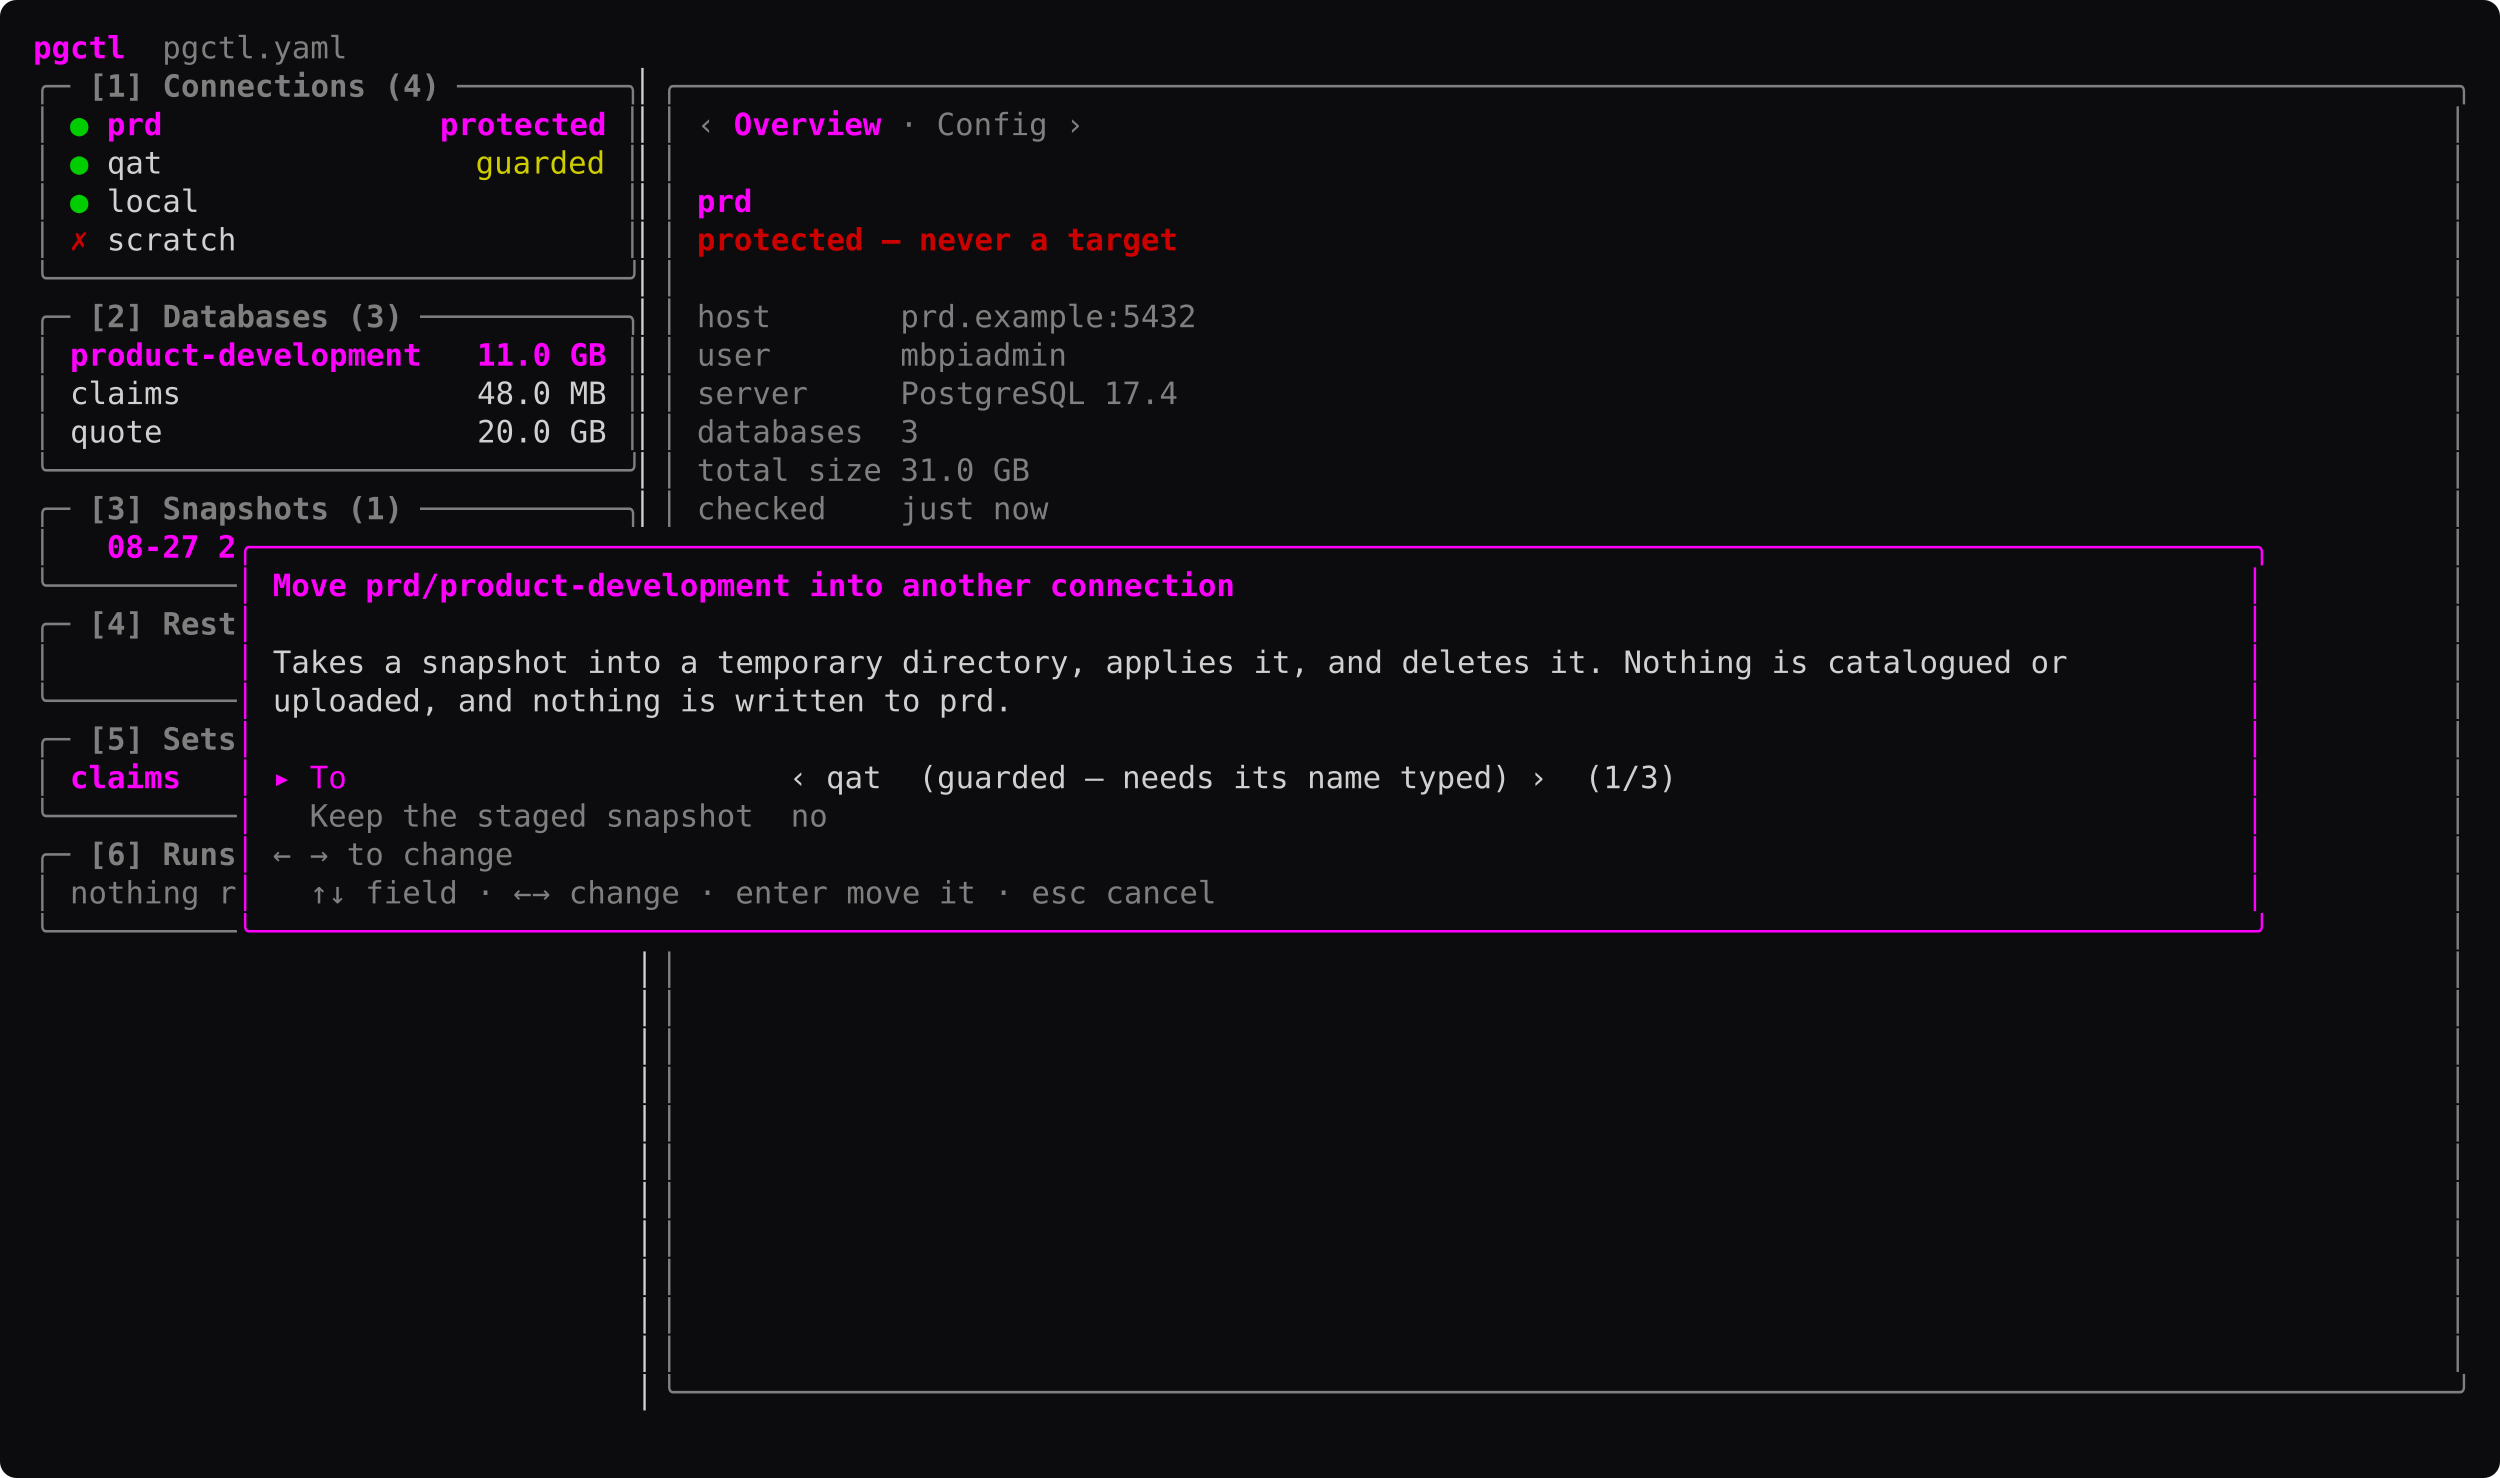
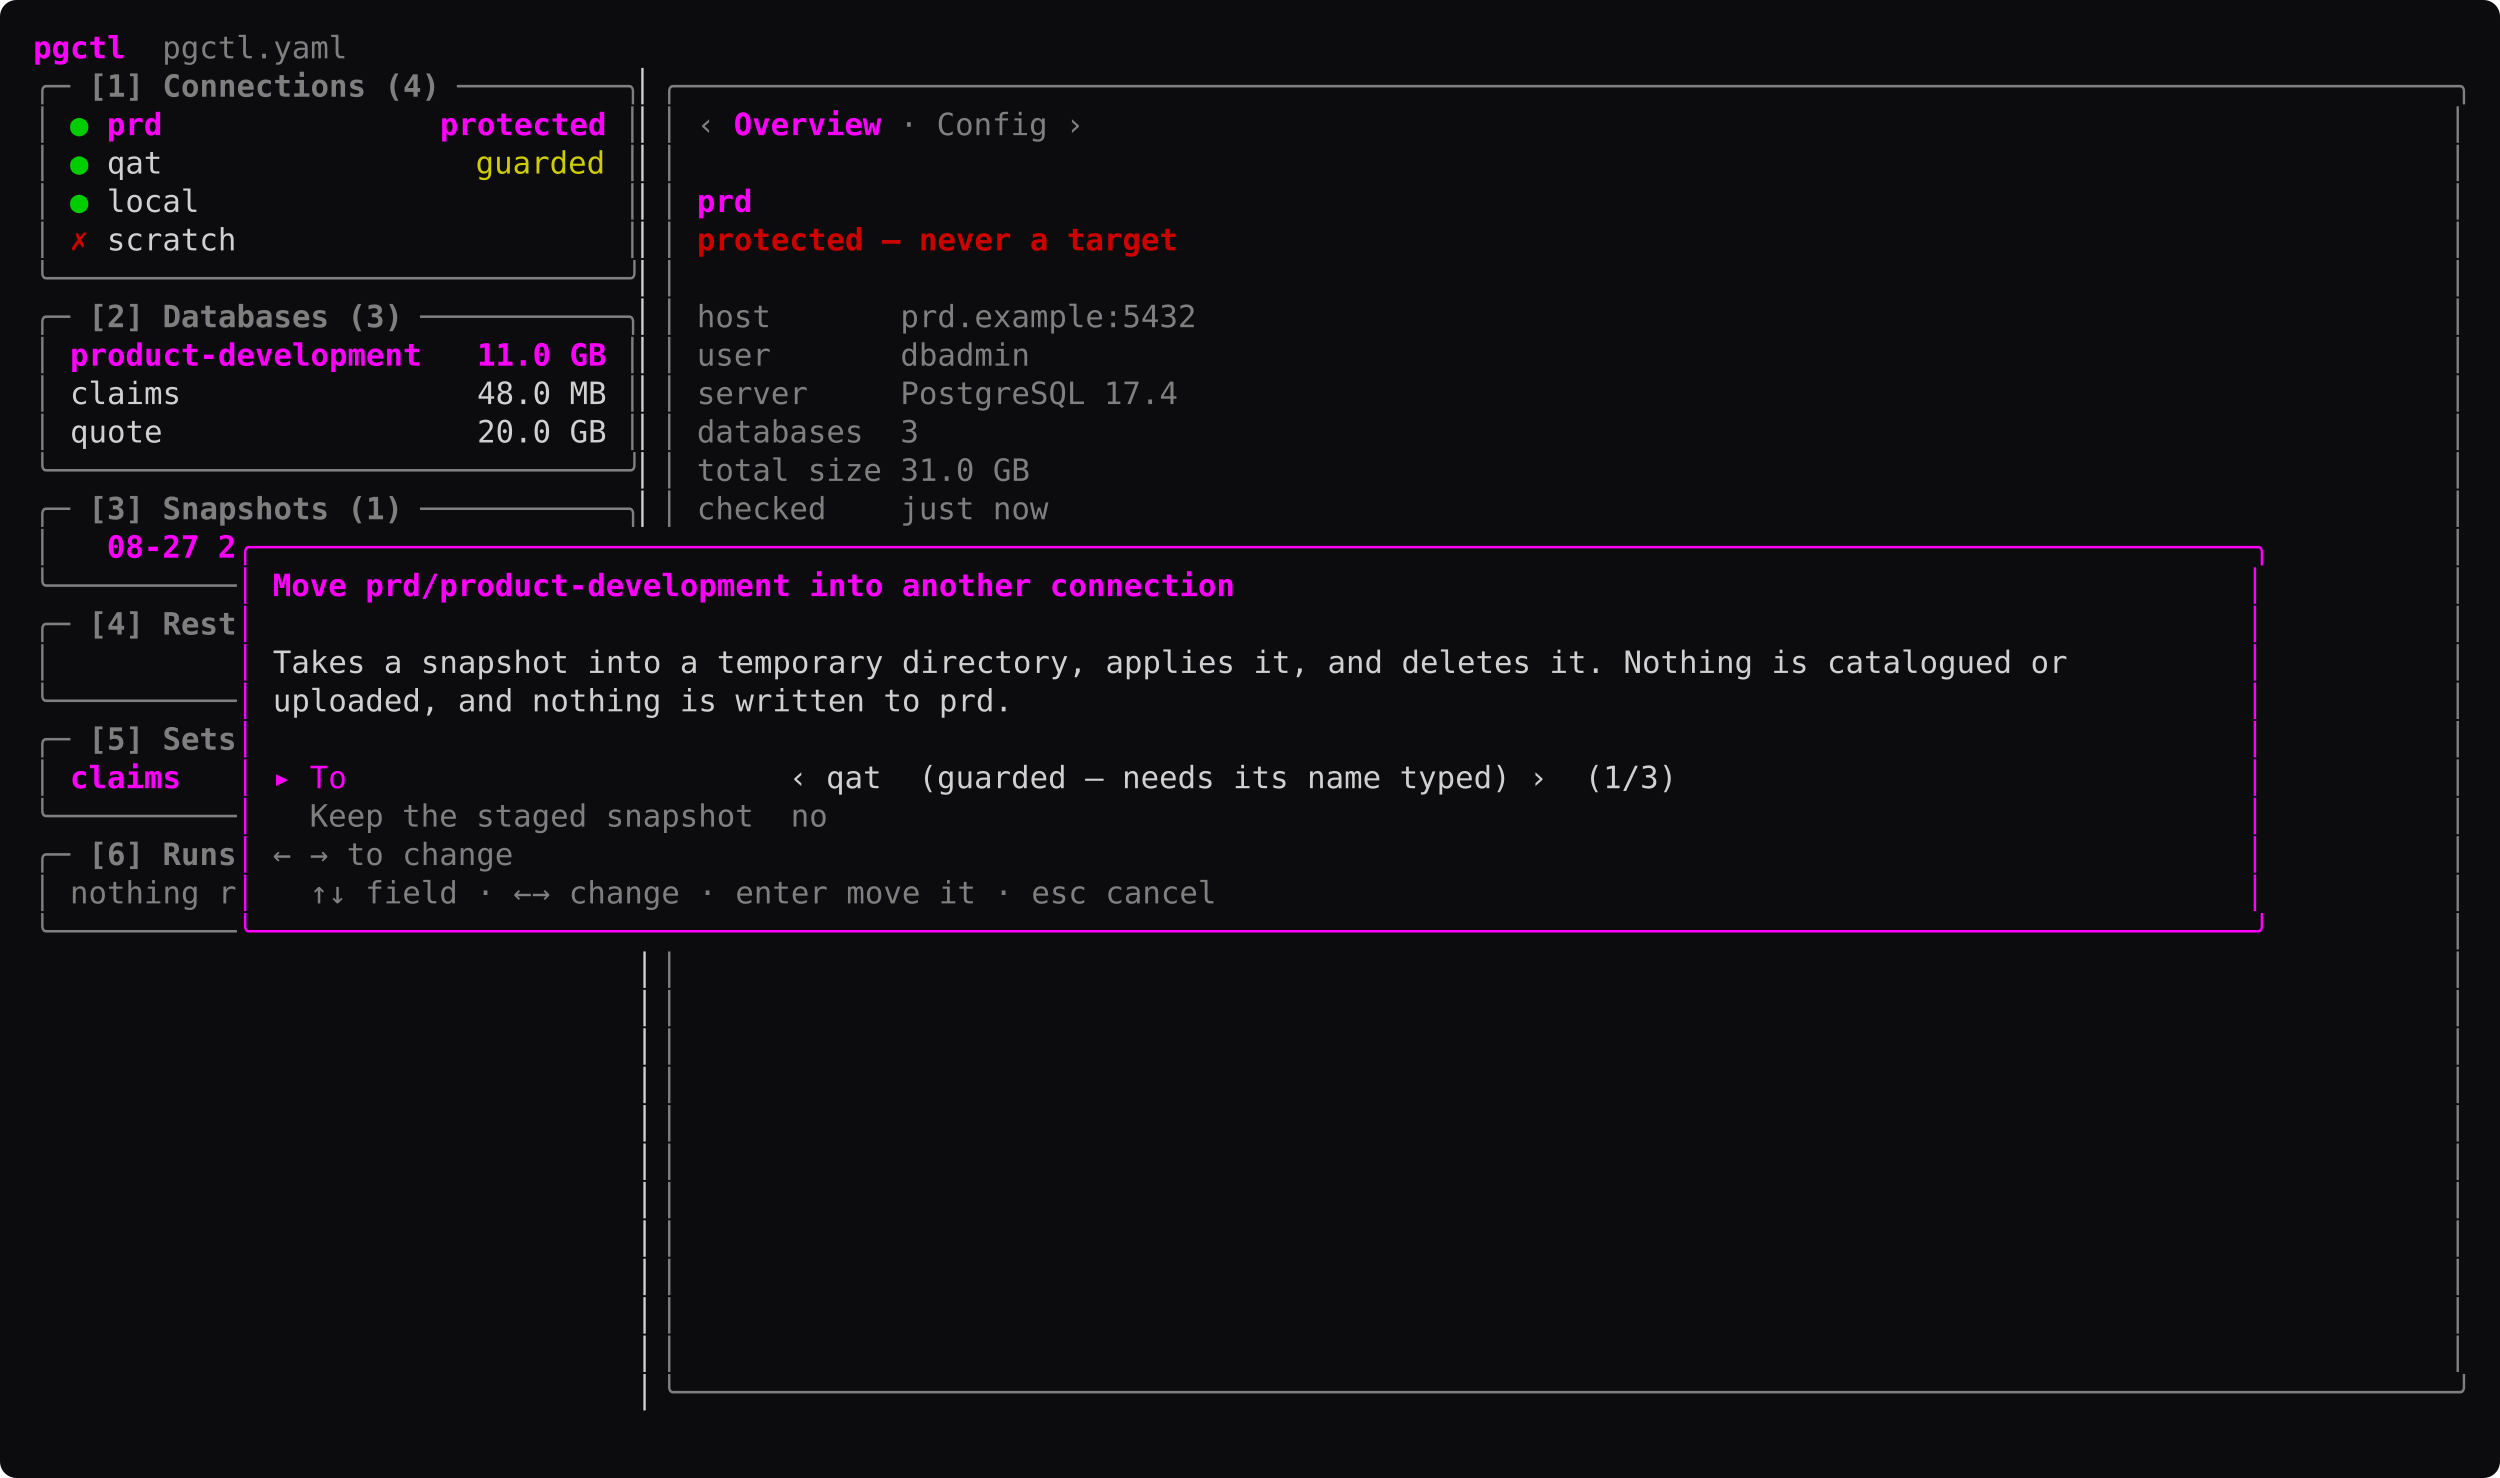
<svg xmlns="http://www.w3.org/2000/svg" width="1057.6" height="625.25" viewBox="0 0 1057.6 625.25" font-family="ui-monospace, 'SF Mono', SFMono-Regular, Menlo, Consolas, 'DejaVu Sans Mono', monospace" font-size="13" role="img">
  <rect width="1057.6" height="625.25" rx="7" fill="#0c0c0e" />
  <text x="14" y="24.68" textLength="39" lengthAdjust="spacing" fill="#ff00ff" font-weight="600" xml:space="preserve">pgctl</text>
  <text x="53" y="24.68" textLength="93.6" lengthAdjust="spacing" fill="#7f7f7f" xml:space="preserve">  pgctl.yaml</text>
  <text x="14" y="40.92" textLength="15.6" lengthAdjust="spacing" fill="#7f7f7f" xml:space="preserve">╭─</text>
  <text x="29.6" y="40.92" textLength="156" lengthAdjust="spacing" fill="#7f7f7f" font-weight="600" xml:space="preserve"> [1] Connections (4)</text>
  <text x="193.4" y="40.92" textLength="78" lengthAdjust="spacing" fill="#7f7f7f" xml:space="preserve">─────────╮</text>
  <text x="271.4" y="40.92" textLength="7.8" lengthAdjust="spacing" fill="#d0d0d0" xml:space="preserve">▏</text>
  <text x="279.2" y="40.92" textLength="764.4" lengthAdjust="spacing" fill="#7f7f7f" xml:space="preserve">╭────────────────────────────────────────────────────────────────────────────────────────────────╮</text>
  <text x="14" y="57.17" textLength="7.8" lengthAdjust="spacing" fill="#7f7f7f" xml:space="preserve">│</text>
  <text x="29.6" y="57.17" textLength="7.8" lengthAdjust="spacing" fill="#00cd00" xml:space="preserve">●</text>
  <text x="45.2" y="57.17" textLength="210.6" lengthAdjust="spacing" fill="#ff00ff" font-weight="600" xml:space="preserve">prd               protected</text>
  <text x="263.6" y="57.17" textLength="7.8" lengthAdjust="spacing" fill="#7f7f7f" xml:space="preserve">│</text>
  <text x="271.4" y="57.17" textLength="7.8" lengthAdjust="spacing" fill="#d0d0d0" xml:space="preserve">▏</text>
  <text x="279.2" y="57.17" textLength="7.8" lengthAdjust="spacing" fill="#7f7f7f" xml:space="preserve">│</text>
  <text x="294.8" y="57.17" textLength="7.8" lengthAdjust="spacing" fill="#7f7f7f" xml:space="preserve">‹</text>
  <text x="310.4" y="57.17" textLength="7.8" lengthAdjust="spacing" fill="#ff00ff" font-weight="600" xml:space="preserve">O</text>
  <text x="318.2" y="57.17" textLength="7.8" lengthAdjust="spacing" fill="#ff00ff" font-weight="600" xml:space="preserve">v</text>
  <text x="326" y="57.17" textLength="7.8" lengthAdjust="spacing" fill="#ff00ff" font-weight="600" xml:space="preserve">e</text>
  <text x="333.8" y="57.17" textLength="7.8" lengthAdjust="spacing" fill="#ff00ff" font-weight="600" xml:space="preserve">r</text>
  <text x="341.6" y="57.17" textLength="7.8" lengthAdjust="spacing" fill="#ff00ff" font-weight="600" xml:space="preserve">v</text>
  <text x="349.4" y="57.17" textLength="7.8" lengthAdjust="spacing" fill="#ff00ff" font-weight="600" xml:space="preserve">i</text>
  <text x="357.2" y="57.17" textLength="7.8" lengthAdjust="spacing" fill="#ff00ff" font-weight="600" xml:space="preserve">e</text>
  <text x="365" y="57.17" textLength="7.8" lengthAdjust="spacing" fill="#ff00ff" font-weight="600" xml:space="preserve">w</text>
  <text x="380.6" y="57.17" textLength="7.8" lengthAdjust="spacing" fill="#7f7f7f" xml:space="preserve">·</text>
  <text x="388.4" y="57.17" textLength="54.6" lengthAdjust="spacing" fill="#7f7f7f" xml:space="preserve"> Config</text>
  <text x="450.8" y="57.17" textLength="7.8" lengthAdjust="spacing" fill="#7f7f7f" xml:space="preserve">›</text>
  <text x="1035.8" y="57.17" textLength="7.8" lengthAdjust="spacing" fill="#7f7f7f" xml:space="preserve">│</text>
  <text x="14" y="73.42" textLength="7.8" lengthAdjust="spacing" fill="#7f7f7f" xml:space="preserve">│</text>
  <text x="29.6" y="73.42" textLength="7.8" lengthAdjust="spacing" fill="#00cd00" xml:space="preserve">●</text>
  <text x="45.2" y="73.42" textLength="23.4" lengthAdjust="spacing" fill="#d0d0d0" xml:space="preserve">qat</text>
  <text x="201.2" y="73.42" textLength="54.6" lengthAdjust="spacing" fill="#cdcd00" xml:space="preserve">guarded</text>
  <text x="263.6" y="73.42" textLength="7.8" lengthAdjust="spacing" fill="#7f7f7f" xml:space="preserve">│</text>
  <text x="271.4" y="73.42" textLength="7.8" lengthAdjust="spacing" fill="#d0d0d0" xml:space="preserve">▏</text>
  <text x="279.2" y="73.42" textLength="7.8" lengthAdjust="spacing" fill="#7f7f7f" xml:space="preserve">│</text>
  <text x="1035.8" y="73.42" textLength="7.8" lengthAdjust="spacing" fill="#7f7f7f" xml:space="preserve">│</text>
  <text x="14" y="89.67" textLength="7.8" lengthAdjust="spacing" fill="#7f7f7f" xml:space="preserve">│</text>
  <text x="29.6" y="89.67" textLength="7.8" lengthAdjust="spacing" fill="#00cd00" xml:space="preserve">●</text>
  <text x="45.2" y="89.67" textLength="39" lengthAdjust="spacing" fill="#d0d0d0" xml:space="preserve">local</text>
  <text x="263.6" y="89.67" textLength="7.8" lengthAdjust="spacing" fill="#7f7f7f" xml:space="preserve">│</text>
  <text x="271.4" y="89.67" textLength="7.8" lengthAdjust="spacing" fill="#d0d0d0" xml:space="preserve">▏</text>
  <text x="279.2" y="89.67" textLength="7.8" lengthAdjust="spacing" fill="#7f7f7f" xml:space="preserve">│</text>
  <text x="294.8" y="89.67" textLength="23.4" lengthAdjust="spacing" fill="#ff00ff" font-weight="600" xml:space="preserve">prd</text>
  <text x="1035.8" y="89.67" textLength="7.8" lengthAdjust="spacing" fill="#7f7f7f" xml:space="preserve">│</text>
  <text x="14" y="105.92" textLength="7.8" lengthAdjust="spacing" fill="#7f7f7f" xml:space="preserve">│</text>
  <text x="29.6" y="105.92" textLength="7.8" lengthAdjust="spacing" fill="#cd0000" font-weight="600" xml:space="preserve">✗</text>
  <text x="45.2" y="105.92" textLength="54.6" lengthAdjust="spacing" fill="#d0d0d0" xml:space="preserve">scratch</text>
  <text x="263.6" y="105.92" textLength="7.8" lengthAdjust="spacing" fill="#7f7f7f" xml:space="preserve">│</text>
  <text x="271.4" y="105.92" textLength="7.8" lengthAdjust="spacing" fill="#d0d0d0" xml:space="preserve">▏</text>
  <text x="279.2" y="105.92" textLength="7.8" lengthAdjust="spacing" fill="#7f7f7f" xml:space="preserve">│</text>
  <text x="294.8" y="105.92" textLength="202.8" lengthAdjust="spacing" fill="#cd0000" font-weight="600" xml:space="preserve">protected — never a target</text>
  <text x="1035.8" y="105.92" textLength="7.8" lengthAdjust="spacing" fill="#7f7f7f" xml:space="preserve">│</text>
  <text x="14" y="122.17" textLength="257.4" lengthAdjust="spacing" fill="#7f7f7f" xml:space="preserve">╰───────────────────────────────╯</text>
  <text x="271.4" y="122.17" textLength="7.8" lengthAdjust="spacing" fill="#d0d0d0" xml:space="preserve">▏</text>
  <text x="279.2" y="122.17" textLength="7.8" lengthAdjust="spacing" fill="#7f7f7f" xml:space="preserve">│</text>
  <text x="1035.8" y="122.17" textLength="7.8" lengthAdjust="spacing" fill="#7f7f7f" xml:space="preserve">│</text>
  <text x="14" y="138.43" textLength="15.6" lengthAdjust="spacing" fill="#7f7f7f" xml:space="preserve">╭─</text>
  <text x="29.6" y="138.43" textLength="140.4" lengthAdjust="spacing" fill="#7f7f7f" font-weight="600" xml:space="preserve"> [2] Databases (3)</text>
  <text x="177.8" y="138.43" textLength="93.6" lengthAdjust="spacing" fill="#7f7f7f" xml:space="preserve">───────────╮</text>
  <text x="271.4" y="138.43" textLength="7.8" lengthAdjust="spacing" fill="#d0d0d0" xml:space="preserve">▏</text>
  <text x="279.2" y="138.43" textLength="7.8" lengthAdjust="spacing" fill="#7f7f7f" xml:space="preserve">│</text>
  <text x="294.8" y="138.43" textLength="210.6" lengthAdjust="spacing" fill="#7f7f7f" xml:space="preserve">host       prd.example:5432</text>
  <text x="1035.8" y="138.43" textLength="7.8" lengthAdjust="spacing" fill="#7f7f7f" xml:space="preserve">│</text>
  <text x="14" y="154.68" textLength="7.8" lengthAdjust="spacing" fill="#7f7f7f" xml:space="preserve">│</text>
  <text x="29.6" y="154.68" textLength="226.2" lengthAdjust="spacing" fill="#ff00ff" font-weight="600" xml:space="preserve">product-development   11.0 GB</text>
  <text x="263.6" y="154.68" textLength="7.8" lengthAdjust="spacing" fill="#7f7f7f" xml:space="preserve">│</text>
  <text x="271.4" y="154.68" textLength="7.8" lengthAdjust="spacing" fill="#d0d0d0" xml:space="preserve">▏</text>
  <text x="279.2" y="154.68" textLength="7.8" lengthAdjust="spacing" fill="#7f7f7f" xml:space="preserve">│</text>
-   <text x="294.8" y="154.68" textLength="156" lengthAdjust="spacing" fill="#7f7f7f" xml:space="preserve">user       mbpiadmin</text>
+   <text x="294.8" y="154.68" textLength="140.4" lengthAdjust="spacing" fill="#7f7f7f" xml:space="preserve">user       dbadmin</text>
  <text x="1035.8" y="154.68" textLength="7.8" lengthAdjust="spacing" fill="#7f7f7f" xml:space="preserve">│</text>
  <text x="14" y="170.93" textLength="7.8" lengthAdjust="spacing" fill="#7f7f7f" xml:space="preserve">│</text>
  <text x="21.8" y="170.93" textLength="234" lengthAdjust="spacing" fill="#d0d0d0" xml:space="preserve"> claims                48.0 MB</text>
  <text x="263.6" y="170.93" textLength="7.8" lengthAdjust="spacing" fill="#7f7f7f" xml:space="preserve">│</text>
  <text x="271.4" y="170.93" textLength="7.8" lengthAdjust="spacing" fill="#d0d0d0" xml:space="preserve">▏</text>
  <text x="279.2" y="170.93" textLength="7.8" lengthAdjust="spacing" fill="#7f7f7f" xml:space="preserve">│</text>
  <text x="294.8" y="170.93" textLength="202.8" lengthAdjust="spacing" fill="#7f7f7f" xml:space="preserve">server     PostgreSQL 17.4</text>
  <text x="1035.8" y="170.93" textLength="7.8" lengthAdjust="spacing" fill="#7f7f7f" xml:space="preserve">│</text>
  <text x="14" y="187.18" textLength="7.8" lengthAdjust="spacing" fill="#7f7f7f" xml:space="preserve">│</text>
  <text x="21.8" y="187.18" textLength="234" lengthAdjust="spacing" fill="#d0d0d0" xml:space="preserve"> quote                 20.0 GB</text>
  <text x="263.6" y="187.18" textLength="7.8" lengthAdjust="spacing" fill="#7f7f7f" xml:space="preserve">│</text>
  <text x="271.4" y="187.18" textLength="7.8" lengthAdjust="spacing" fill="#d0d0d0" xml:space="preserve">▏</text>
  <text x="279.2" y="187.18" textLength="7.8" lengthAdjust="spacing" fill="#7f7f7f" xml:space="preserve">│</text>
  <text x="294.8" y="187.18" textLength="93.6" lengthAdjust="spacing" fill="#7f7f7f" xml:space="preserve">databases  3</text>
  <text x="1035.8" y="187.18" textLength="7.8" lengthAdjust="spacing" fill="#7f7f7f" xml:space="preserve">│</text>
  <text x="14" y="203.43" textLength="257.4" lengthAdjust="spacing" fill="#7f7f7f" xml:space="preserve">╰───────────────────────────────╯</text>
  <text x="271.4" y="203.43" textLength="7.8" lengthAdjust="spacing" fill="#d0d0d0" xml:space="preserve">▏</text>
  <text x="279.2" y="203.43" textLength="7.8" lengthAdjust="spacing" fill="#7f7f7f" xml:space="preserve">│</text>
  <text x="294.8" y="203.43" textLength="140.4" lengthAdjust="spacing" fill="#7f7f7f" xml:space="preserve">total size 31.0 GB</text>
  <text x="1035.8" y="203.43" textLength="7.8" lengthAdjust="spacing" fill="#7f7f7f" xml:space="preserve">│</text>
  <text x="14" y="219.68" textLength="15.6" lengthAdjust="spacing" fill="#7f7f7f" xml:space="preserve">╭─</text>
  <text x="29.6" y="219.68" textLength="140.4" lengthAdjust="spacing" fill="#7f7f7f" font-weight="600" xml:space="preserve"> [3] Snapshots (1)</text>
  <text x="177.8" y="219.68" textLength="93.6" lengthAdjust="spacing" fill="#7f7f7f" xml:space="preserve">───────────╮</text>
  <text x="271.4" y="219.68" textLength="7.8" lengthAdjust="spacing" fill="#d0d0d0" xml:space="preserve">▏</text>
  <text x="279.2" y="219.68" textLength="7.8" lengthAdjust="spacing" fill="#7f7f7f" xml:space="preserve">│</text>
  <text x="294.8" y="219.68" textLength="148.2" lengthAdjust="spacing" fill="#7f7f7f" xml:space="preserve">checked    just now</text>
  <text x="1035.8" y="219.68" textLength="7.8" lengthAdjust="spacing" fill="#7f7f7f" xml:space="preserve">│</text>
  <text x="14" y="235.93" textLength="7.8" lengthAdjust="spacing" fill="#7f7f7f" xml:space="preserve">│</text>
  <text x="45.2" y="235.93" textLength="54.6" lengthAdjust="spacing" fill="#ff00ff" font-weight="600" xml:space="preserve">08-27 2</text>
  <text x="99.8" y="235.93" textLength="858" lengthAdjust="spacing" fill="#ff00ff" xml:space="preserve">╭────────────────────────────────────────────────────────────────────────────────────────────────────────────╮</text>
  <text x="1035.8" y="235.93" textLength="7.8" lengthAdjust="spacing" fill="#7f7f7f" xml:space="preserve">│</text>
  <text x="14" y="252.18" textLength="85.8" lengthAdjust="spacing" fill="#7f7f7f" xml:space="preserve">╰──────────</text>
  <text x="99.8" y="252.18" textLength="7.8" lengthAdjust="spacing" fill="#ff00ff" xml:space="preserve">│</text>
  <text x="115.4" y="252.18" textLength="405.6" lengthAdjust="spacing" fill="#ff00ff" font-weight="600" xml:space="preserve">Move prd/product-development into another connection</text>
  <text x="950" y="252.18" textLength="7.8" lengthAdjust="spacing" fill="#ff00ff" xml:space="preserve">│</text>
  <text x="1035.8" y="252.18" textLength="7.8" lengthAdjust="spacing" fill="#7f7f7f" xml:space="preserve">│</text>
  <text x="14" y="268.43" textLength="15.6" lengthAdjust="spacing" fill="#7f7f7f" xml:space="preserve">╭─</text>
  <text x="29.6" y="268.43" textLength="70.2" lengthAdjust="spacing" fill="#7f7f7f" font-weight="600" xml:space="preserve"> [4] Rest</text>
  <text x="99.8" y="268.43" textLength="7.8" lengthAdjust="spacing" fill="#ff00ff" xml:space="preserve">│</text>
  <text x="950" y="268.43" textLength="7.8" lengthAdjust="spacing" fill="#ff00ff" xml:space="preserve">│</text>
  <text x="1035.8" y="268.43" textLength="7.8" lengthAdjust="spacing" fill="#7f7f7f" xml:space="preserve">│</text>
  <text x="14" y="284.68" textLength="7.8" lengthAdjust="spacing" fill="#7f7f7f" xml:space="preserve">│</text>
  <text x="99.8" y="284.68" textLength="7.8" lengthAdjust="spacing" fill="#ff00ff" xml:space="preserve">│</text>
  <text x="107.6" y="284.68" textLength="764.4" lengthAdjust="spacing" fill="#d0d0d0" xml:space="preserve"> Takes a snapshot into a temporary directory, applies it, and deletes it. Nothing is catalogued or</text>
  <text x="950" y="284.68" textLength="7.8" lengthAdjust="spacing" fill="#ff00ff" xml:space="preserve">│</text>
  <text x="1035.8" y="284.68" textLength="7.8" lengthAdjust="spacing" fill="#7f7f7f" xml:space="preserve">│</text>
  <text x="14" y="300.93" textLength="85.8" lengthAdjust="spacing" fill="#7f7f7f" xml:space="preserve">╰──────────</text>
  <text x="99.8" y="300.93" textLength="7.8" lengthAdjust="spacing" fill="#ff00ff" xml:space="preserve">│</text>
  <text x="107.6" y="300.93" textLength="319.8" lengthAdjust="spacing" fill="#d0d0d0" xml:space="preserve"> uploaded, and nothing is written to prd.</text>
  <text x="950" y="300.93" textLength="7.8" lengthAdjust="spacing" fill="#ff00ff" xml:space="preserve">│</text>
  <text x="1035.8" y="300.93" textLength="7.8" lengthAdjust="spacing" fill="#7f7f7f" xml:space="preserve">│</text>
  <text x="14" y="317.18" textLength="15.6" lengthAdjust="spacing" fill="#7f7f7f" xml:space="preserve">╭─</text>
  <text x="29.6" y="317.18" textLength="70.2" lengthAdjust="spacing" fill="#7f7f7f" font-weight="600" xml:space="preserve"> [5] Sets</text>
  <text x="99.8" y="317.18" textLength="7.8" lengthAdjust="spacing" fill="#ff00ff" xml:space="preserve">│</text>
  <text x="950" y="317.18" textLength="7.8" lengthAdjust="spacing" fill="#ff00ff" xml:space="preserve">│</text>
  <text x="1035.8" y="317.18" textLength="7.8" lengthAdjust="spacing" fill="#7f7f7f" xml:space="preserve">│</text>
  <text x="14" y="333.43" textLength="7.8" lengthAdjust="spacing" fill="#7f7f7f" xml:space="preserve">│</text>
  <text x="29.6" y="333.43" textLength="46.8" lengthAdjust="spacing" fill="#ff00ff" font-weight="600" xml:space="preserve">claims</text>
  <text x="99.8" y="333.43" textLength="7.8" lengthAdjust="spacing" fill="#ff00ff" xml:space="preserve">│</text>
  <text x="115.4" y="333.43" textLength="31.2" lengthAdjust="spacing" fill="#ff00ff" xml:space="preserve">▸ To</text>
  <text x="333.8" y="333.43" textLength="374.4" lengthAdjust="spacing" fill="#d0d0d0" xml:space="preserve">‹ qat  (guarded — needs its name typed) ›  (1/3)</text>
  <text x="950" y="333.43" textLength="7.8" lengthAdjust="spacing" fill="#ff00ff" xml:space="preserve">│</text>
  <text x="1035.8" y="333.43" textLength="7.8" lengthAdjust="spacing" fill="#7f7f7f" xml:space="preserve">│</text>
  <text x="14" y="349.68" textLength="85.8" lengthAdjust="spacing" fill="#7f7f7f" xml:space="preserve">╰──────────</text>
  <text x="99.8" y="349.68" textLength="7.8" lengthAdjust="spacing" fill="#ff00ff" xml:space="preserve">│</text>
  <text x="131" y="349.68" textLength="218.4" lengthAdjust="spacing" fill="#7f7f7f" xml:space="preserve">Keep the staged snapshot  no</text>
  <text x="950" y="349.68" textLength="7.8" lengthAdjust="spacing" fill="#ff00ff" xml:space="preserve">│</text>
  <text x="1035.8" y="349.68" textLength="7.8" lengthAdjust="spacing" fill="#7f7f7f" xml:space="preserve">│</text>
  <text x="14" y="365.93" textLength="15.6" lengthAdjust="spacing" fill="#7f7f7f" xml:space="preserve">╭─</text>
  <text x="29.6" y="365.93" textLength="70.2" lengthAdjust="spacing" fill="#7f7f7f" font-weight="600" xml:space="preserve"> [6] Runs</text>
  <text x="99.8" y="365.93" textLength="7.8" lengthAdjust="spacing" fill="#ff00ff" xml:space="preserve">│</text>
  <text x="115.4" y="365.93" textLength="101.4" lengthAdjust="spacing" fill="#7f7f7f" xml:space="preserve">← → to change</text>
  <text x="950" y="365.93" textLength="7.8" lengthAdjust="spacing" fill="#ff00ff" xml:space="preserve">│</text>
  <text x="1035.8" y="365.93" textLength="7.8" lengthAdjust="spacing" fill="#7f7f7f" xml:space="preserve">│</text>
  <text x="14" y="382.18" textLength="7.8" lengthAdjust="spacing" fill="#7f7f7f" xml:space="preserve">│</text>
  <text x="29.6" y="382.18" textLength="70.2" lengthAdjust="spacing" fill="#7f7f7f" xml:space="preserve">nothing r</text>
  <text x="99.8" y="382.18" textLength="7.8" lengthAdjust="spacing" fill="#ff00ff" xml:space="preserve">│</text>
  <text x="115.4" y="382.18" textLength="397.8" lengthAdjust="spacing" fill="#7f7f7f" xml:space="preserve">  ↑↓ field · ←→ change · enter move it · esc cancel</text>
  <text x="950" y="382.18" textLength="7.8" lengthAdjust="spacing" fill="#ff00ff" xml:space="preserve">│</text>
  <text x="1035.8" y="382.18" textLength="7.8" lengthAdjust="spacing" fill="#7f7f7f" xml:space="preserve">│</text>
  <text x="14" y="398.43" textLength="85.8" lengthAdjust="spacing" fill="#7f7f7f" xml:space="preserve">╰──────────</text>
  <text x="99.8" y="398.43" textLength="858" lengthAdjust="spacing" fill="#ff00ff" xml:space="preserve">╰────────────────────────────────────────────────────────────────────────────────────────────────────────────╯</text>
  <text x="1035.8" y="398.43" textLength="7.8" lengthAdjust="spacing" fill="#7f7f7f" xml:space="preserve">│</text>
  <text x="14" y="414.68" textLength="265.2" lengthAdjust="spacing" fill="#d0d0d0" xml:space="preserve">                                 ▏</text>
  <text x="279.2" y="414.68" textLength="7.8" lengthAdjust="spacing" fill="#7f7f7f" xml:space="preserve">│</text>
  <text x="1035.8" y="414.68" textLength="7.8" lengthAdjust="spacing" fill="#7f7f7f" xml:space="preserve">│</text>
  <text x="14" y="430.93" textLength="265.2" lengthAdjust="spacing" fill="#d0d0d0" xml:space="preserve">                                 ▏</text>
  <text x="279.2" y="430.93" textLength="7.8" lengthAdjust="spacing" fill="#7f7f7f" xml:space="preserve">│</text>
  <text x="1035.8" y="430.93" textLength="7.8" lengthAdjust="spacing" fill="#7f7f7f" xml:space="preserve">│</text>
  <text x="14" y="447.18" textLength="265.2" lengthAdjust="spacing" fill="#d0d0d0" xml:space="preserve">                                 ▏</text>
  <text x="279.2" y="447.18" textLength="7.8" lengthAdjust="spacing" fill="#7f7f7f" xml:space="preserve">│</text>
  <text x="1035.8" y="447.18" textLength="7.8" lengthAdjust="spacing" fill="#7f7f7f" xml:space="preserve">│</text>
  <text x="14" y="463.43" textLength="265.2" lengthAdjust="spacing" fill="#d0d0d0" xml:space="preserve">                                 ▏</text>
  <text x="279.2" y="463.43" textLength="7.8" lengthAdjust="spacing" fill="#7f7f7f" xml:space="preserve">│</text>
  <text x="1035.8" y="463.43" textLength="7.8" lengthAdjust="spacing" fill="#7f7f7f" xml:space="preserve">│</text>
  <text x="14" y="479.68" textLength="265.2" lengthAdjust="spacing" fill="#d0d0d0" xml:space="preserve">                                 ▏</text>
  <text x="279.2" y="479.68" textLength="7.8" lengthAdjust="spacing" fill="#7f7f7f" xml:space="preserve">│</text>
  <text x="1035.8" y="479.68" textLength="7.8" lengthAdjust="spacing" fill="#7f7f7f" xml:space="preserve">│</text>
  <text x="14" y="495.93" textLength="265.2" lengthAdjust="spacing" fill="#d0d0d0" xml:space="preserve">                                 ▏</text>
  <text x="279.2" y="495.93" textLength="7.8" lengthAdjust="spacing" fill="#7f7f7f" xml:space="preserve">│</text>
  <text x="1035.8" y="495.93" textLength="7.8" lengthAdjust="spacing" fill="#7f7f7f" xml:space="preserve">│</text>
  <text x="14" y="512.17" textLength="265.2" lengthAdjust="spacing" fill="#d0d0d0" xml:space="preserve">                                 ▏</text>
  <text x="279.2" y="512.17" textLength="7.8" lengthAdjust="spacing" fill="#7f7f7f" xml:space="preserve">│</text>
  <text x="1035.8" y="512.17" textLength="7.8" lengthAdjust="spacing" fill="#7f7f7f" xml:space="preserve">│</text>
  <text x="14" y="528.42" textLength="265.2" lengthAdjust="spacing" fill="#d0d0d0" xml:space="preserve">                                 ▏</text>
  <text x="279.2" y="528.42" textLength="7.8" lengthAdjust="spacing" fill="#7f7f7f" xml:space="preserve">│</text>
  <text x="1035.8" y="528.42" textLength="7.8" lengthAdjust="spacing" fill="#7f7f7f" xml:space="preserve">│</text>
  <text x="14" y="544.67" textLength="265.2" lengthAdjust="spacing" fill="#d0d0d0" xml:space="preserve">                                 ▏</text>
  <text x="279.2" y="544.67" textLength="7.8" lengthAdjust="spacing" fill="#7f7f7f" xml:space="preserve">│</text>
  <text x="1035.8" y="544.67" textLength="7.8" lengthAdjust="spacing" fill="#7f7f7f" xml:space="preserve">│</text>
  <text x="14" y="560.92" textLength="265.2" lengthAdjust="spacing" fill="#d0d0d0" xml:space="preserve">                                 ▏</text>
  <text x="279.2" y="560.92" textLength="7.8" lengthAdjust="spacing" fill="#7f7f7f" xml:space="preserve">│</text>
  <text x="1035.8" y="560.92" textLength="7.8" lengthAdjust="spacing" fill="#7f7f7f" xml:space="preserve">│</text>
  <text x="14" y="577.17" textLength="265.2" lengthAdjust="spacing" fill="#d0d0d0" xml:space="preserve">                                 ▏</text>
  <text x="279.2" y="577.17" textLength="7.8" lengthAdjust="spacing" fill="#7f7f7f" xml:space="preserve">│</text>
  <text x="1035.8" y="577.17" textLength="7.8" lengthAdjust="spacing" fill="#7f7f7f" xml:space="preserve">│</text>
  <text x="14" y="593.42" textLength="265.2" lengthAdjust="spacing" fill="#d0d0d0" xml:space="preserve">                                 ▏</text>
  <text x="279.2" y="593.42" textLength="764.4" lengthAdjust="spacing" fill="#7f7f7f" xml:space="preserve">╰────────────────────────────────────────────────────────────────────────────────────────────────╯</text>
</svg>
